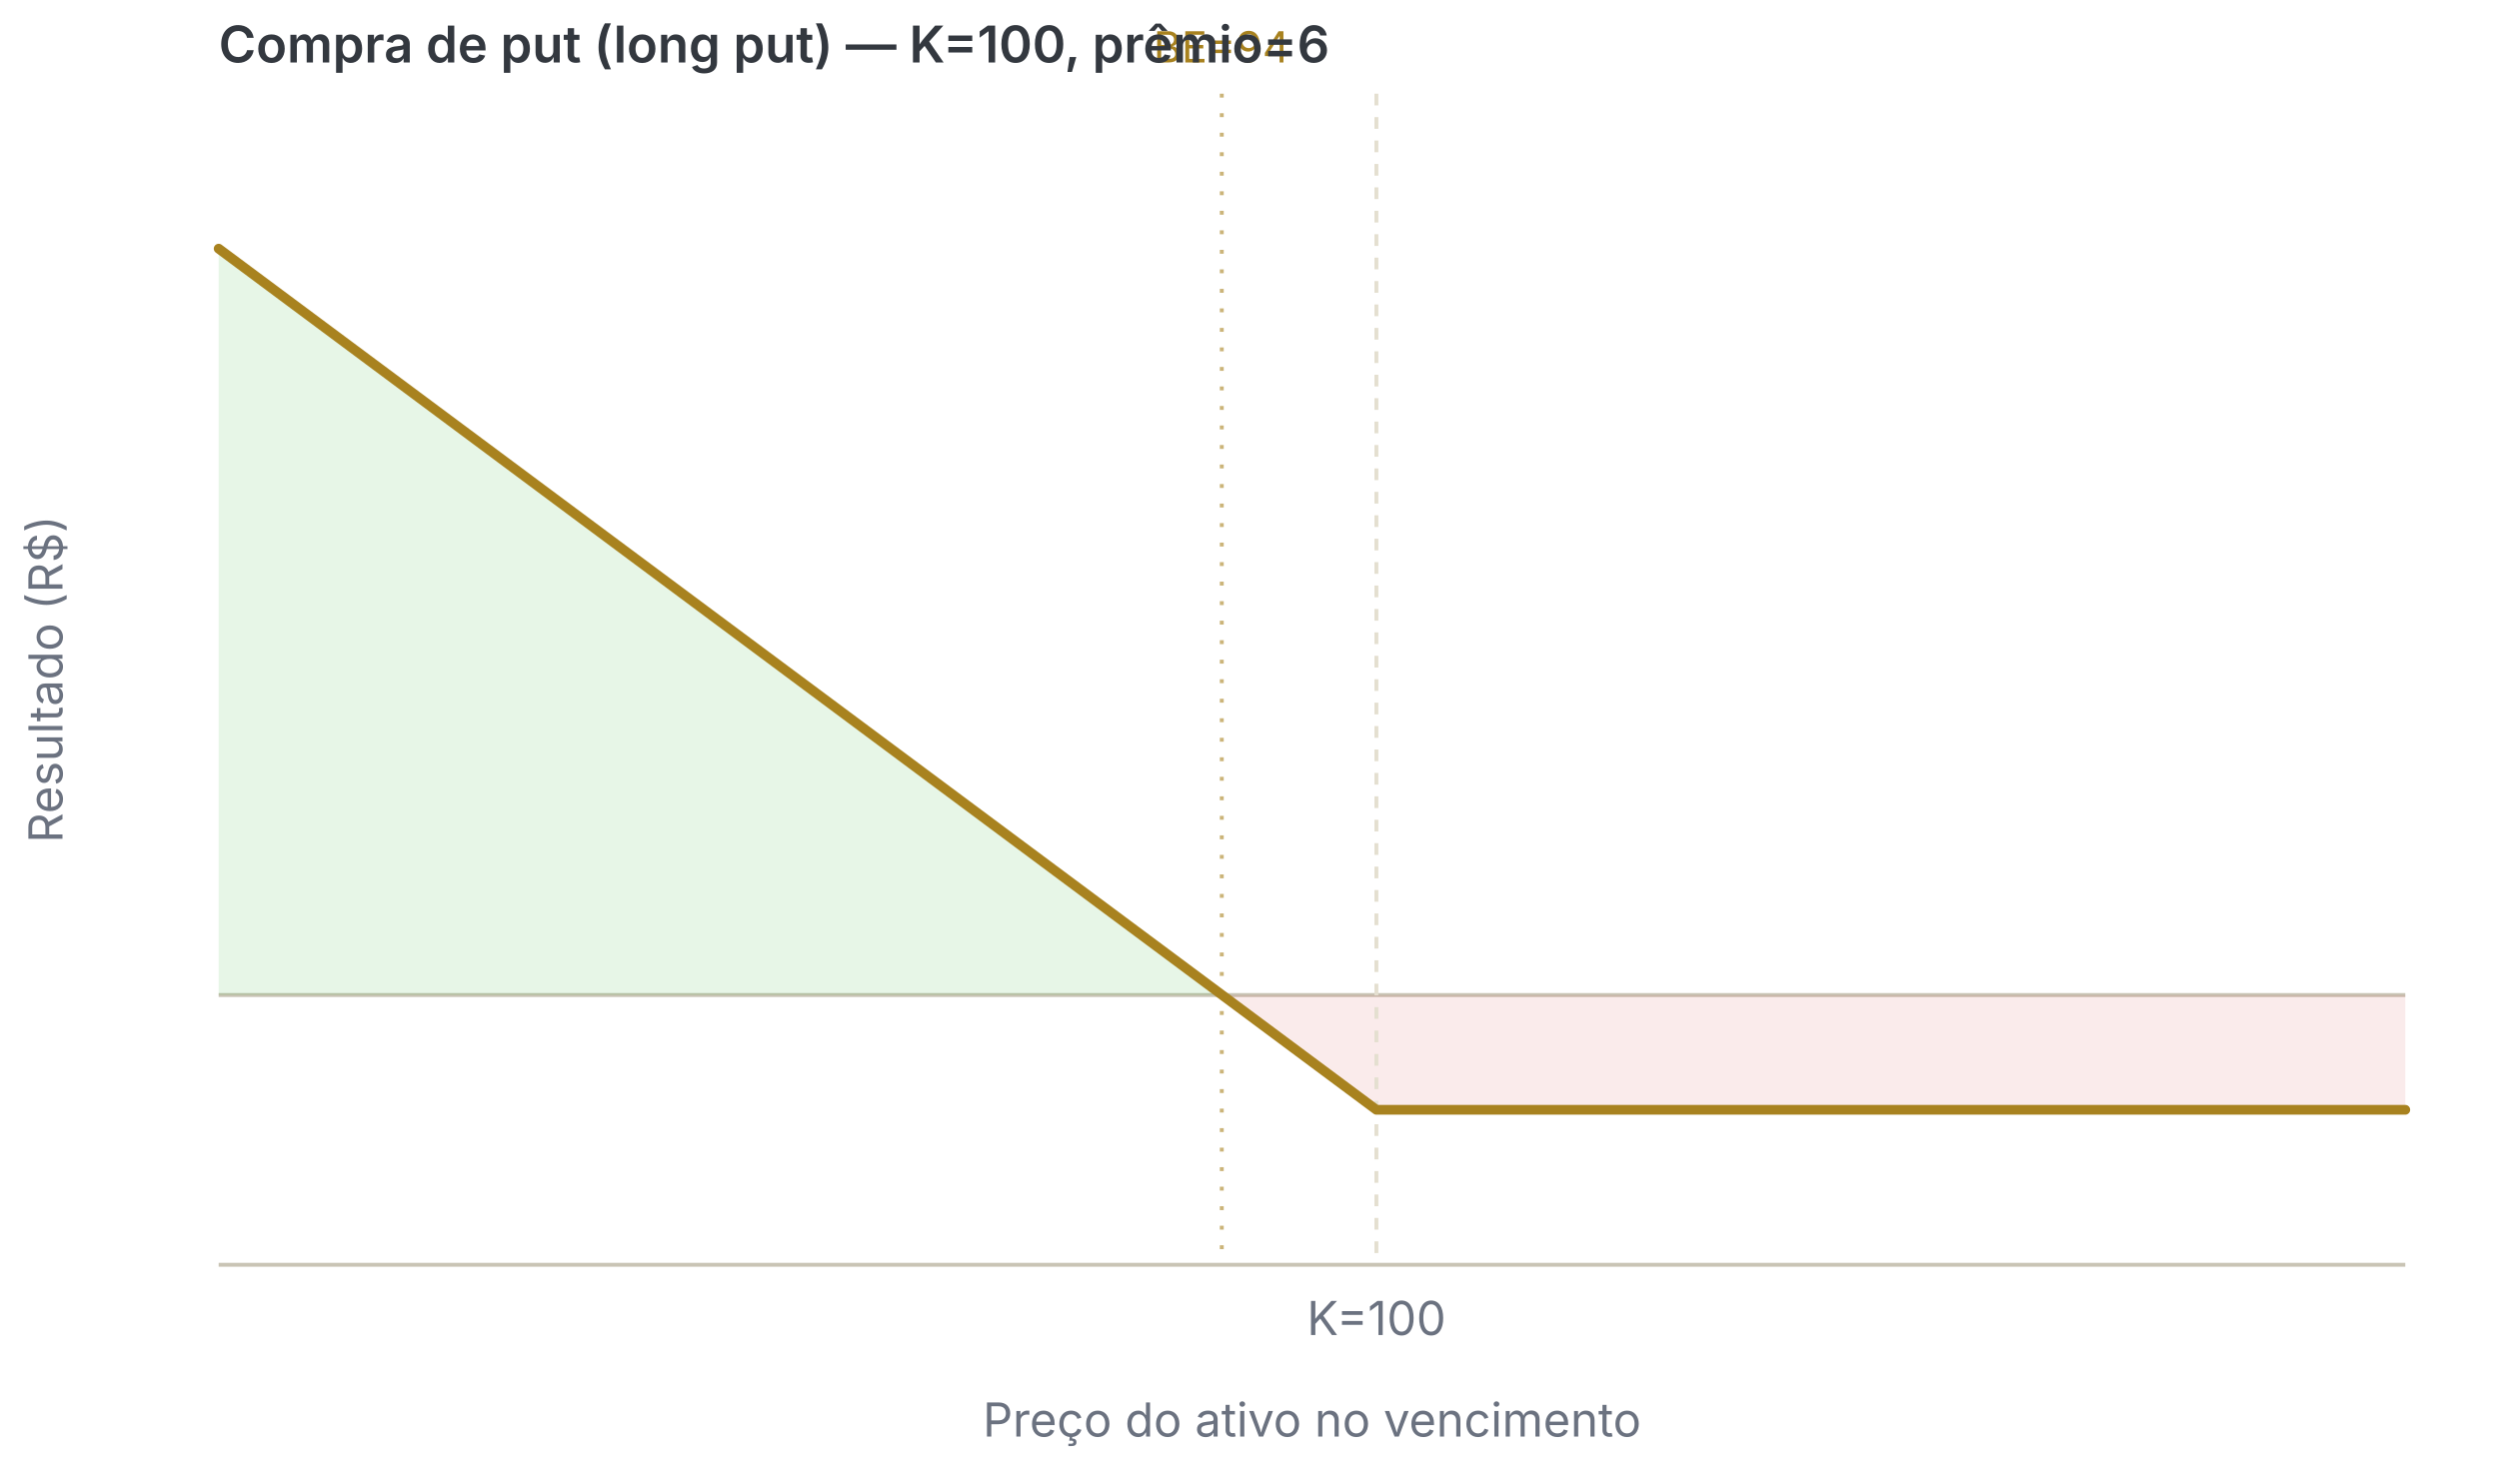
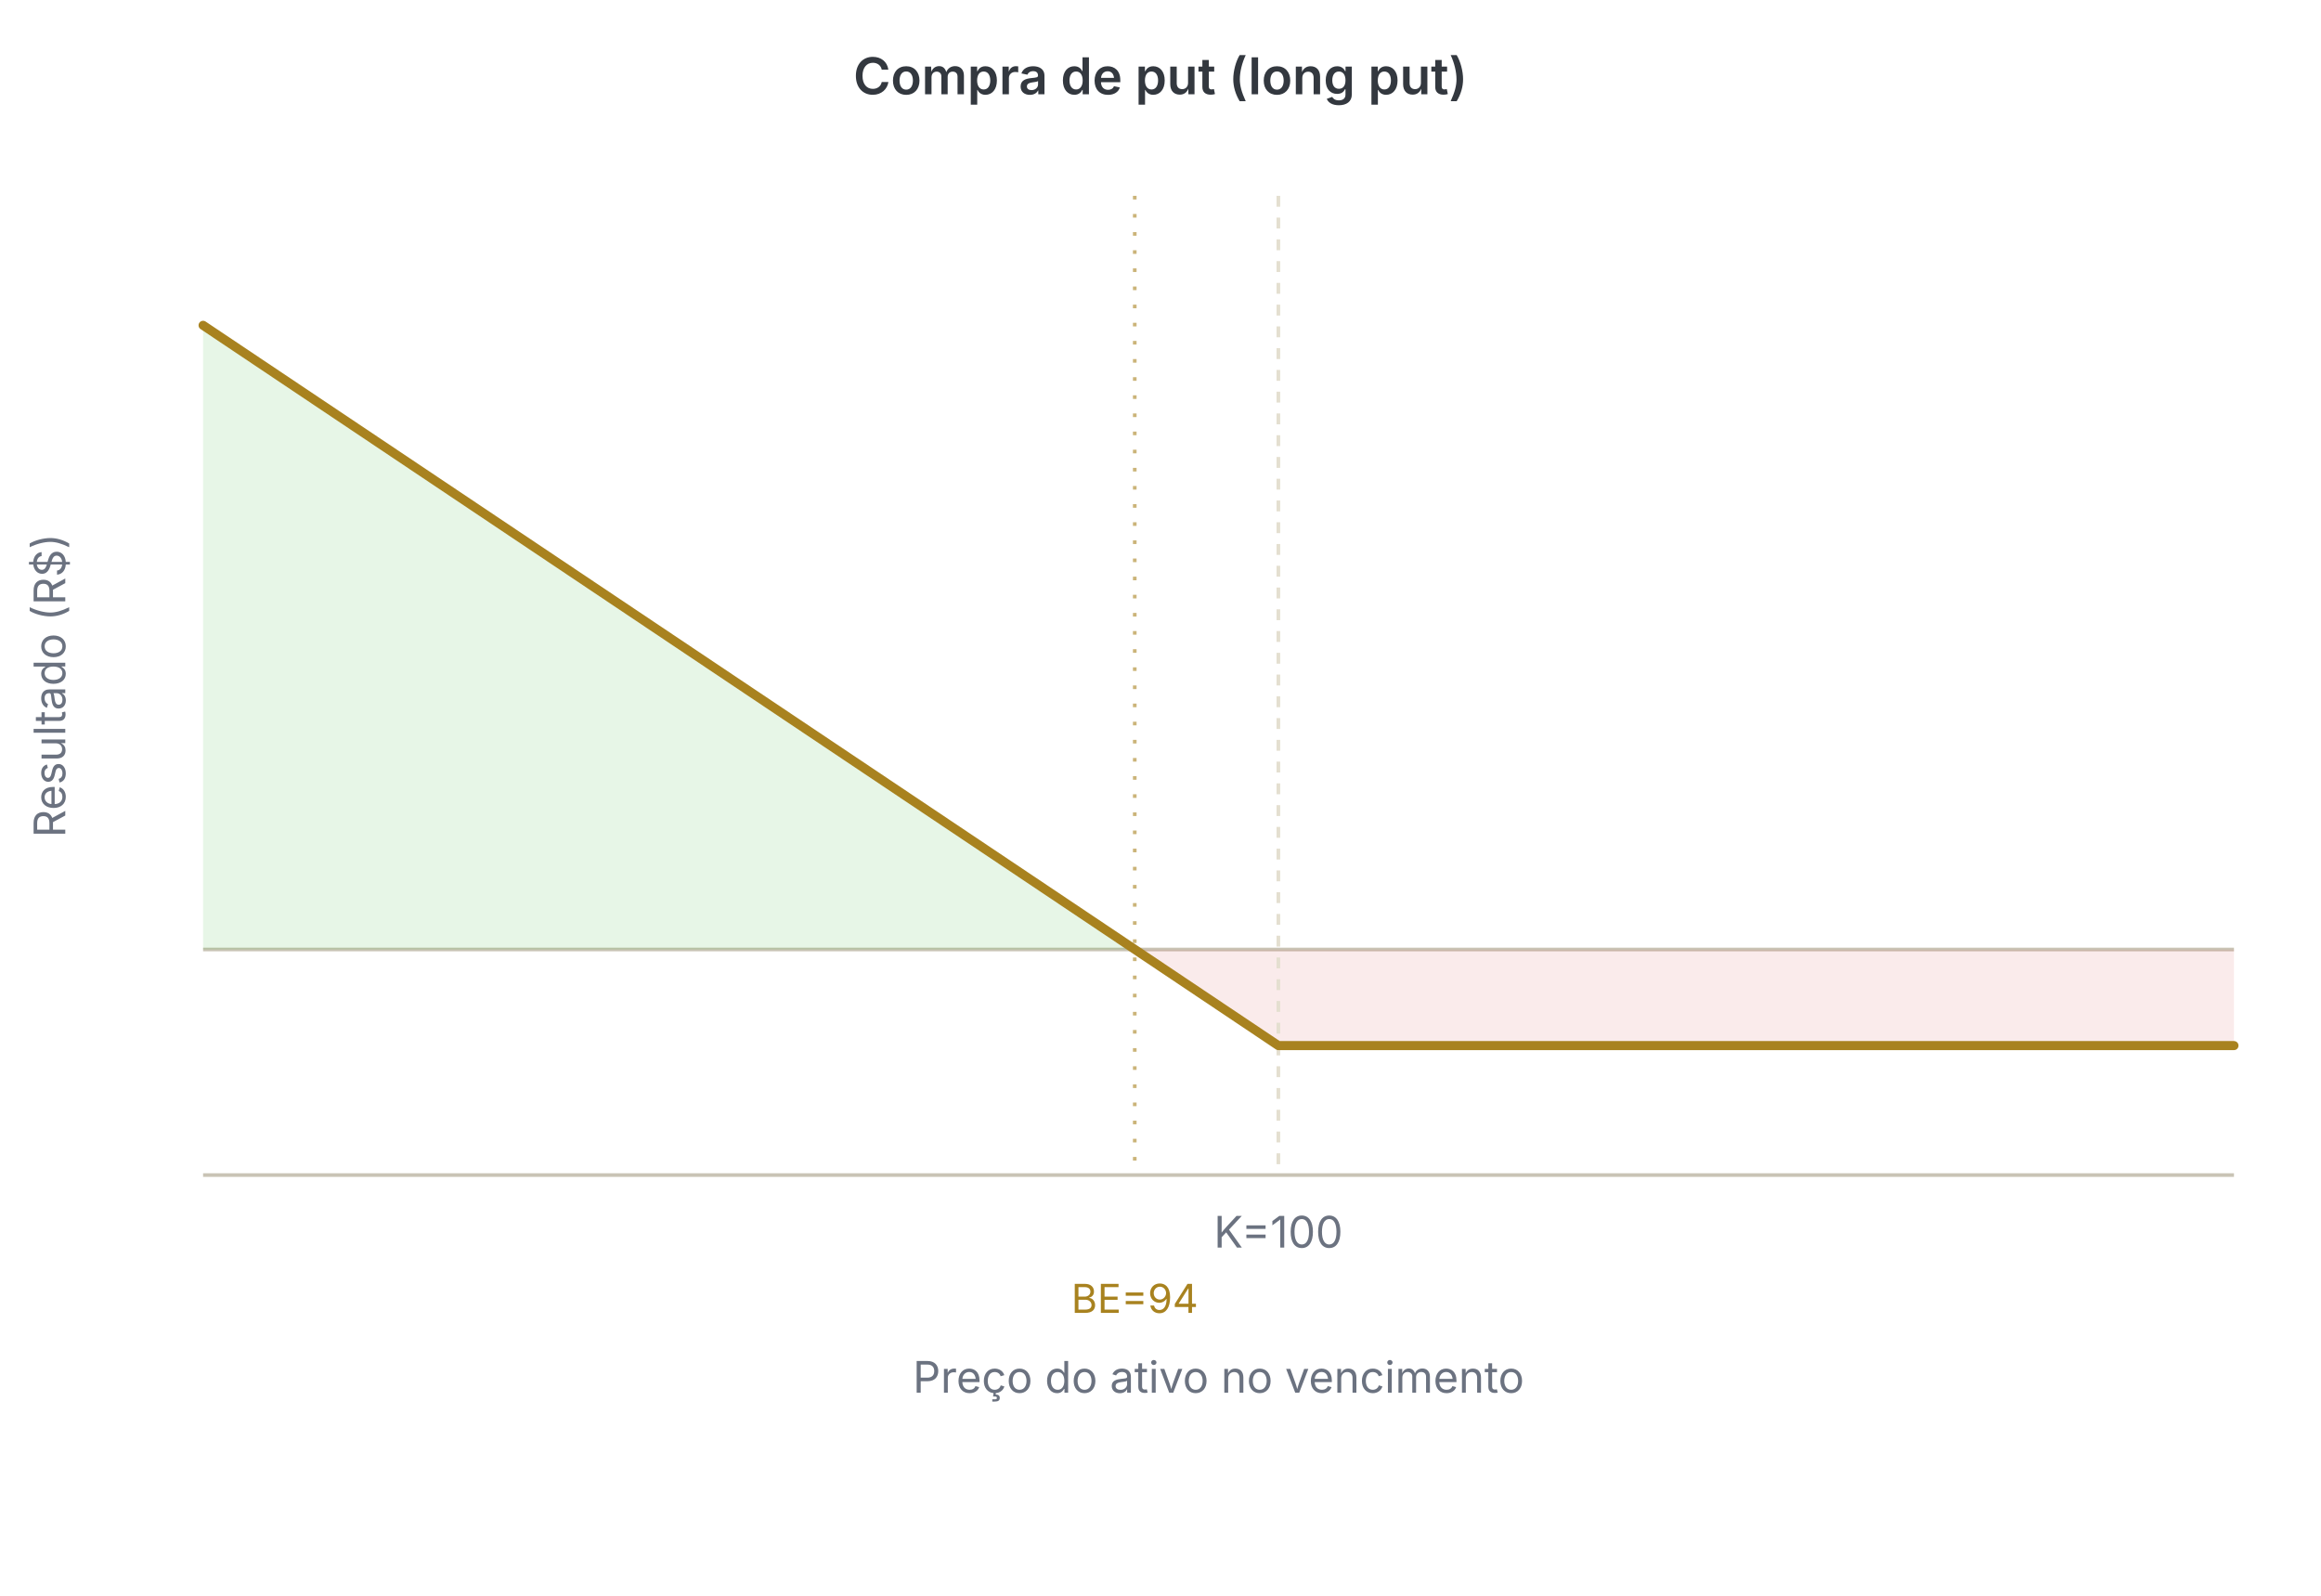
- <svg xmlns="http://www.w3.org/2000/svg" viewBox="0 0 640 380" role="img" aria-label="Compra de put (long put) — K=100, prêmio=6">
+ <svg xmlns="http://www.w3.org/2000/svg" viewBox="0 0 640 440" role="img" aria-label="Compra de put (long put)">
  <style>
  .payoff-light { display: inline; }
  .payoff-dark { display: none; }
  @media (prefers-color-scheme: dark) {
    .payoff-light { display: none; }
    .payoff-dark { display: inline; }
  }
</style>
  <g class="payoff-light">
-     <line x1="56" y1="254.9" x2="616" y2="254.9" stroke="#c9c4b5" stroke-width="1" />
+     <line x1="56" y1="261.8" x2="616" y2="261.8" stroke="#c9c4b5" stroke-width="1" />
    <clipPath id="clip-profit-long-put.svg">
-       <rect x="56" y="24" width="560" height="230.9" />
+       <rect x="56" y="54" width="560" height="207.8" />
    </clipPath>
    <clipPath id="clip-loss-long-put.svg">
-       <rect x="56" y="254.9" width="560" height="69.1" />
+       <rect x="56" y="261.8" width="560" height="62.2" />
    </clipPath>
-     <path d="M 56.0,63.7 L 56.0,63.7 352.5,284.3 616.0,284.3 L 616.0,254.9 L 56.0,254.9 Z" fill="rgba(12,163,12,0.10)" clip-path="url(#clip-profit-long-put.svg)" />
-     <path d="M 56.0,63.7 L 56.0,63.7 352.5,284.3 616.0,284.3 L 616.0,254.9 L 56.0,254.9 Z" fill="rgba(208,59,59,0.10)" clip-path="url(#clip-loss-long-put.svg)" />
+     <path d="M 56.0,89.7 L 56.0,89.7 352.5,288.3 616.0,288.3 L 616.0,261.8 L 56.0,261.8 Z" fill="rgba(12,163,12,0.10)" clip-path="url(#clip-profit-long-put.svg)" />
+     <path d="M 56.0,89.7 L 56.0,89.7 352.5,288.3 616.0,288.3 L 616.0,261.8 L 56.0,261.8 Z" fill="rgba(208,59,59,0.10)" clip-path="url(#clip-loss-long-put.svg)" />
    <line x1="56" y1="324" x2="616" y2="324" stroke="#c9c4b5" stroke-width="1" />
-     <line x1="352.5" y1="24" x2="352.5" y2="324" stroke="#e4dfd0" stroke-width="1" stroke-dasharray="3,3" />
-     <text x="352.5" y="342" text-anchor="middle" font-size="12" fill="#6b7280" font-family="system-ui, -apple-system, 'Segoe UI', sans-serif">K=100</text>
-     <line x1="312.9" y1="24" x2="312.9" y2="324" stroke="#a8821f" stroke-width="1" stroke-dasharray="1,4" opacity="0.6" />
-     <text x="312.9" y="16" text-anchor="middle" font-size="11" fill="#a8821f" font-family="system-ui, -apple-system, 'Segoe UI', sans-serif">BE=94</text>
-     <polyline points="56.0,63.7 352.5,284.3 616.0,284.3" fill="none" stroke="#a8821f" stroke-width="2.5" stroke-linecap="round" stroke-linejoin="round" />
-     <text x="336.0" y="368" text-anchor="middle" font-size="12" fill="#6b7280" font-family="system-ui, -apple-system, 'Segoe UI', sans-serif">Preço do ativo no vencimento</text>
-     <text x="16" y="174.0" text-anchor="middle" font-size="12" fill="#6b7280" font-family="system-ui, -apple-system, 'Segoe UI', sans-serif" transform="rotate(-90 16 174.0)">Resultado (R$)</text>
-     <text x="56" y="16" font-size="13" font-weight="600" fill="#33383f" font-family="system-ui, -apple-system, 'Segoe UI', sans-serif">Compra de put (long put) — K=100, prêmio=6</text>
+     <line x1="352.5" y1="54" x2="352.5" y2="324" stroke="#e4dfd0" stroke-width="1" stroke-dasharray="3,3" />
+     <text x="352.5" y="344" text-anchor="middle" font-size="12" fill="#6b7280" font-family="system-ui, -apple-system, 'Segoe UI', sans-serif">K=100</text>
+     <line x1="312.9" y1="54" x2="312.9" y2="324" stroke="#a8821f" stroke-width="1" stroke-dasharray="1,4" opacity="0.6" />
+     <text x="312.9" y="362" text-anchor="middle" font-size="11" fill="#a8821f" font-family="system-ui, -apple-system, 'Segoe UI', sans-serif">BE=94</text>
+     <polyline points="56.0,89.7 352.5,288.3 616.0,288.3" fill="none" stroke="#a8821f" stroke-width="2.5" stroke-linecap="round" stroke-linejoin="round" />
+     <text x="336.0" y="384" text-anchor="middle" font-size="12" fill="#6b7280" font-family="system-ui, -apple-system, 'Segoe UI', sans-serif">Preço do ativo no vencimento</text>
+     <text x="18" y="189.0" text-anchor="middle" font-size="12" fill="#6b7280" font-family="system-ui, -apple-system, 'Segoe UI', sans-serif" transform="rotate(-90 18 189.0)">Resultado (R$)</text>
+     <text x="320.0" y="26" text-anchor="middle" font-size="14" font-weight="600" fill="#33383f" font-family="system-ui, -apple-system, 'Segoe UI', sans-serif">Compra de put (long put)</text>
  </g>
  <g class="payoff-dark">
-     <line x1="56" y1="254.9" x2="616" y2="254.9" stroke="#3a3f4d" stroke-width="1" />
+     <line x1="56" y1="261.8" x2="616" y2="261.8" stroke="#3a3f4d" stroke-width="1" />
    <clipPath id="clip-profit-long-put.svg">
-       <rect x="56" y="24" width="560" height="230.9" />
+       <rect x="56" y="54" width="560" height="207.8" />
    </clipPath>
    <clipPath id="clip-loss-long-put.svg">
-       <rect x="56" y="254.9" width="560" height="69.1" />
+       <rect x="56" y="261.8" width="560" height="62.2" />
    </clipPath>
-     <path d="M 56.0,63.7 L 56.0,63.7 352.5,284.3 616.0,284.3 L 616.0,254.9 L 56.0,254.9 Z" fill="rgba(12,163,12,0.16)" clip-path="url(#clip-profit-long-put.svg)" />
-     <path d="M 56.0,63.7 L 56.0,63.7 352.5,284.3 616.0,284.3 L 616.0,254.9 L 56.0,254.9 Z" fill="rgba(230,103,103,0.16)" clip-path="url(#clip-loss-long-put.svg)" />
+     <path d="M 56.0,89.7 L 56.0,89.7 352.5,288.3 616.0,288.3 L 616.0,261.8 L 56.0,261.8 Z" fill="rgba(12,163,12,0.16)" clip-path="url(#clip-profit-long-put.svg)" />
+     <path d="M 56.0,89.7 L 56.0,89.7 352.5,288.3 616.0,288.3 L 616.0,261.8 L 56.0,261.8 Z" fill="rgba(230,103,103,0.16)" clip-path="url(#clip-loss-long-put.svg)" />
    <line x1="56" y1="324" x2="616" y2="324" stroke="#3a3f4d" stroke-width="1" />
-     <line x1="352.5" y1="24" x2="352.5" y2="324" stroke="#262b36" stroke-width="1" stroke-dasharray="3,3" />
-     <text x="352.5" y="342" text-anchor="middle" font-size="12" fill="#8a877f" font-family="system-ui, -apple-system, 'Segoe UI', sans-serif">K=100</text>
-     <line x1="312.9" y1="24" x2="312.9" y2="324" stroke="#d4af37" stroke-width="1" stroke-dasharray="1,4" opacity="0.6" />
-     <text x="312.9" y="16" text-anchor="middle" font-size="11" fill="#d4af37" font-family="system-ui, -apple-system, 'Segoe UI', sans-serif">BE=94</text>
-     <polyline points="56.0,63.7 352.5,284.3 616.0,284.3" fill="none" stroke="#d4af37" stroke-width="2.5" stroke-linecap="round" stroke-linejoin="round" />
-     <text x="336.0" y="368" text-anchor="middle" font-size="12" fill="#8a877f" font-family="system-ui, -apple-system, 'Segoe UI', sans-serif">Preço do ativo no vencimento</text>
-     <text x="16" y="174.0" text-anchor="middle" font-size="12" fill="#8a877f" font-family="system-ui, -apple-system, 'Segoe UI', sans-serif" transform="rotate(-90 16 174.0)">Resultado (R$)</text>
-     <text x="56" y="16" font-size="13" font-weight="600" fill="#e8e6e1" font-family="system-ui, -apple-system, 'Segoe UI', sans-serif">Compra de put (long put) — K=100, prêmio=6</text>
+     <line x1="352.5" y1="54" x2="352.5" y2="324" stroke="#262b36" stroke-width="1" stroke-dasharray="3,3" />
+     <text x="352.5" y="344" text-anchor="middle" font-size="12" fill="#8a877f" font-family="system-ui, -apple-system, 'Segoe UI', sans-serif">K=100</text>
+     <line x1="312.9" y1="54" x2="312.9" y2="324" stroke="#d4af37" stroke-width="1" stroke-dasharray="1,4" opacity="0.6" />
+     <text x="312.9" y="362" text-anchor="middle" font-size="11" fill="#d4af37" font-family="system-ui, -apple-system, 'Segoe UI', sans-serif">BE=94</text>
+     <polyline points="56.0,89.7 352.5,288.3 616.0,288.3" fill="none" stroke="#d4af37" stroke-width="2.5" stroke-linecap="round" stroke-linejoin="round" />
+     <text x="336.0" y="384" text-anchor="middle" font-size="12" fill="#8a877f" font-family="system-ui, -apple-system, 'Segoe UI', sans-serif">Preço do ativo no vencimento</text>
+     <text x="18" y="189.0" text-anchor="middle" font-size="12" fill="#8a877f" font-family="system-ui, -apple-system, 'Segoe UI', sans-serif" transform="rotate(-90 18 189.0)">Resultado (R$)</text>
+     <text x="320.0" y="26" text-anchor="middle" font-size="14" font-weight="600" fill="#e8e6e1" font-family="system-ui, -apple-system, 'Segoe UI', sans-serif">Compra de put (long put)</text>
  </g>
</svg>
